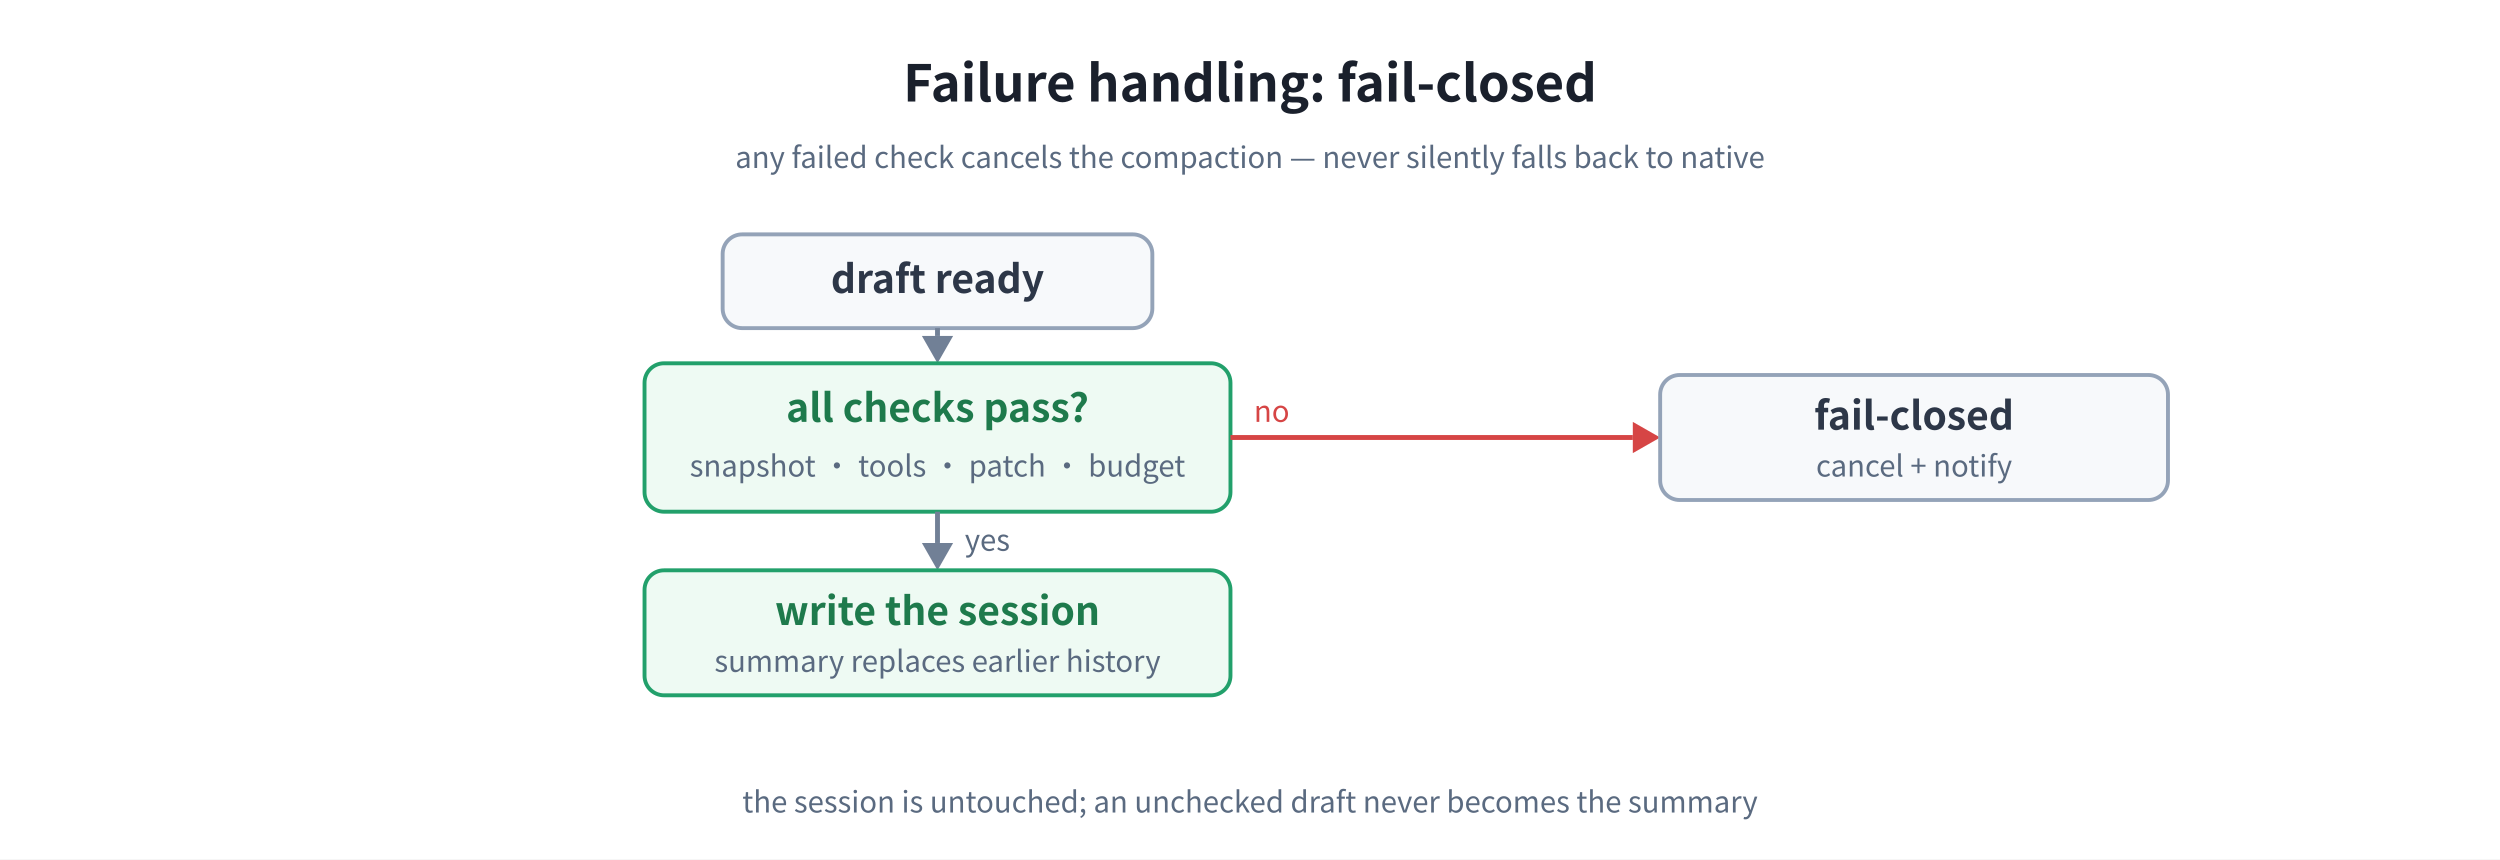
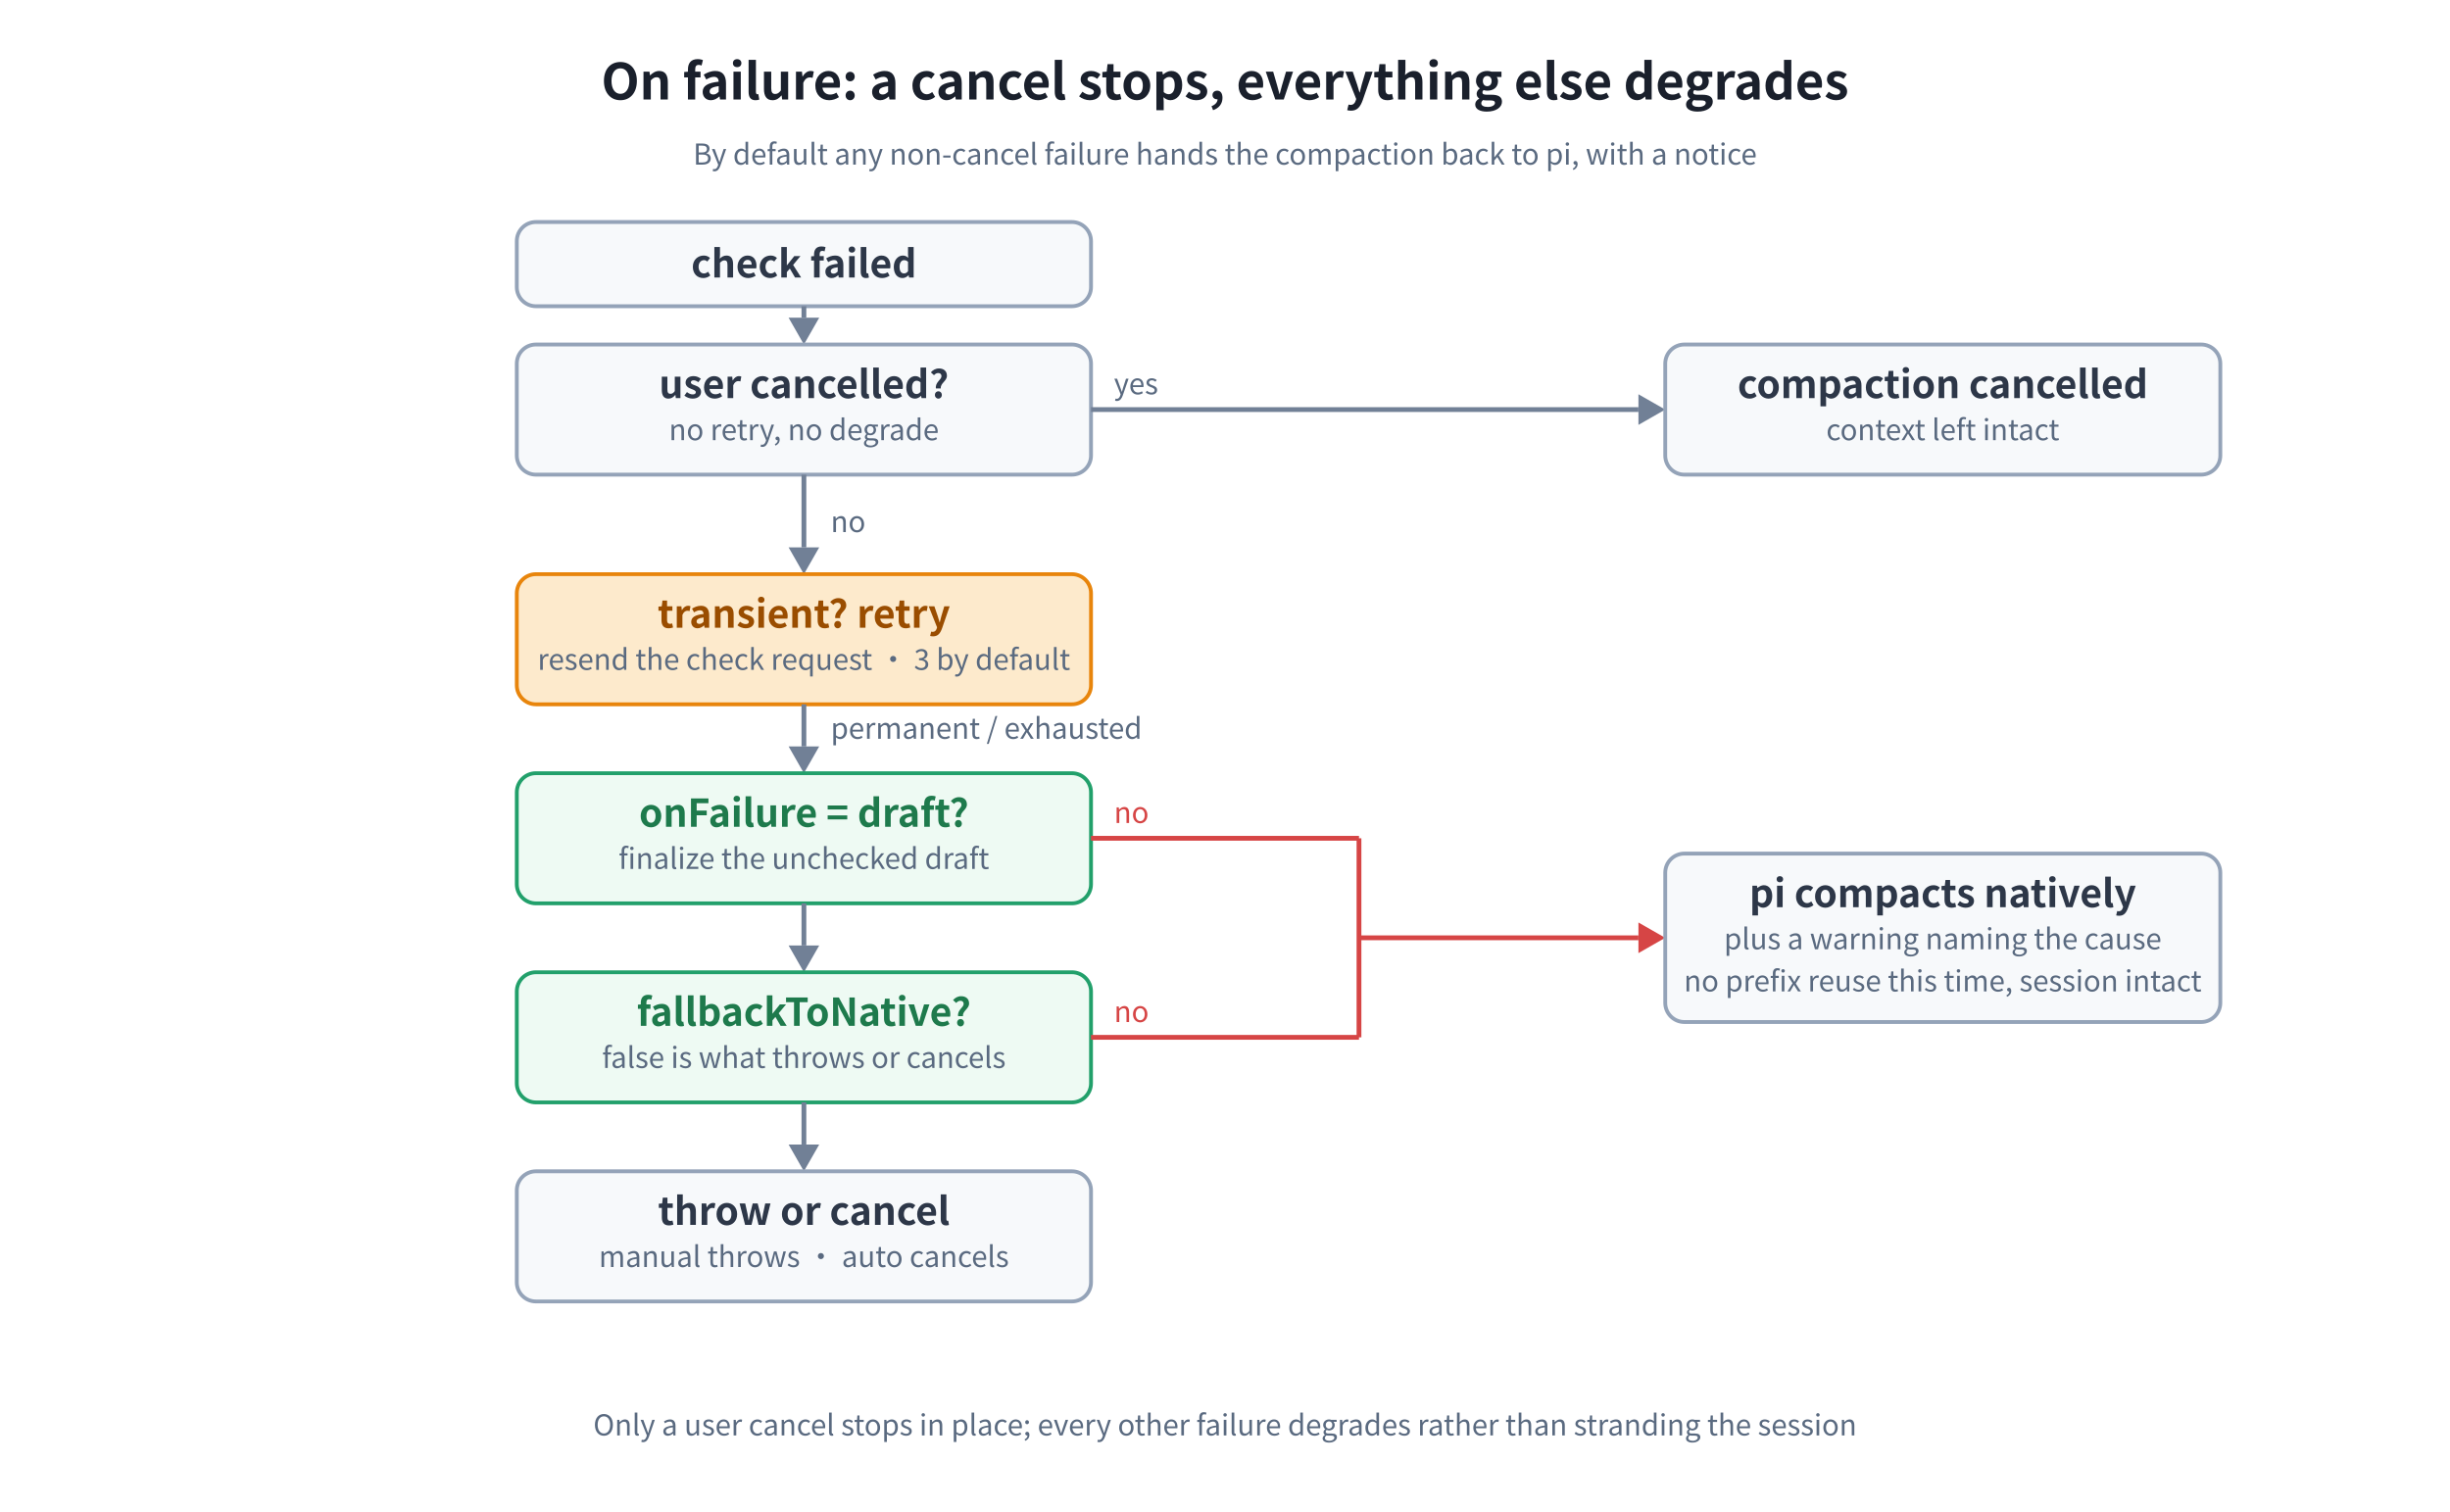
- <svg xmlns="http://www.w3.org/2000/svg" viewBox="0 0 1280 440" font-family="'Noto Sans CJK SC','Noto Sans',sans-serif">
-   <rect x="0" y="0" width="1280" height="440" fill="#ffffff" />
-   <text x="640" y="52" font-size="26" font-weight="bold" fill="#1a202c" text-anchor="middle">Failure handling: fail-closed</text>
-   <text x="640" y="86" font-size="15" fill="#5a6a80" text-anchor="middle">any failed check cancels the compaction — never silently falls back to native</text>
-   <rect x="370" y="120" width="220" height="48" rx="10" fill="#f7f9fb" stroke="#94a3b8" stroke-width="2" />
-   <text x="480" y="150" font-size="20" font-weight="bold" fill="#2d3748" text-anchor="middle">draft ready</text>
-   <line x1="480" y1="168" x2="480" y2="172" stroke="#718096" stroke-width="2.5" />
-   <polygon points="472,172 488,172 480,186" fill="#718096" />
-   <rect x="330" y="186" width="300" height="76" rx="10" fill="#eefaf3" stroke="#22a06b" stroke-width="2" />
-   <text x="480" y="216" font-size="20" font-weight="bold" fill="#1e7a4c" text-anchor="middle">all checks pass?</text>
-   <text x="480" y="244" font-size="15" fill="#5a6a80" text-anchor="middle">snapshot · tools · patch · budget</text>
-   <line x1="480" y1="262" x2="480" y2="278" stroke="#718096" stroke-width="2.5" />
-   <polygon points="472,278 488,278 480,292" fill="#718096" />
-   <text x="494" y="282" font-size="15" fill="#5a6a80">yes</text>
-   <rect x="330" y="292" width="300" height="64" rx="10" fill="#eefaf3" stroke="#22a06b" stroke-width="2" />
-   <text x="480" y="320" font-size="20" font-weight="bold" fill="#1e7a4c" text-anchor="middle">write the session</text>
-   <text x="480" y="344" font-size="15" fill="#5a6a80" text-anchor="middle">summary replaces earlier history</text>
-   <line x1="630" y1="224" x2="836" y2="224" stroke="#d64545" stroke-width="2.5" />
-   <polygon points="836,216 836,232 850,224" fill="#d64545" />
-   <text x="642" y="216" font-size="15" fill="#d64545">no</text>
-   <rect x="850" y="192" width="260" height="64" rx="10" fill="#f7f9fb" stroke="#94a3b8" stroke-width="2" />
-   <text x="980" y="220" font-size="20" font-weight="bold" fill="#2d3748" text-anchor="middle">fail-closed</text>
-   <text x="980" y="244" font-size="15" fill="#5a6a80" text-anchor="middle">cancel + notify</text>
-   <text x="640" y="416" font-size="15" fill="#5a6a80" text-anchor="middle">the session is untouched; an unchecked draft never becomes the summary</text>
+ <svg xmlns="http://www.w3.org/2000/svg" viewBox="0 0 1280 790" font-family="'Noto Sans CJK SC','Noto Sans',sans-serif">
+   <rect x="0" y="0" width="1280" height="790" fill="#ffffff" />
+   <text x="640" y="52" font-size="26" font-weight="bold" fill="#1a202c" text-anchor="middle">On failure: a cancel stops, everything else degrades</text>
+   <text x="640" y="86" font-size="15" fill="#5a6a80" text-anchor="middle">By default any non-cancel failure hands the compaction back to pi, with a notice</text>
+   <rect x="270" y="116" width="300" height="44" rx="10" fill="#f7f9fb" stroke="#94a3b8" stroke-width="2" />
+   <text x="420" y="145" font-size="20" font-weight="bold" fill="#2d3748" text-anchor="middle">check failed</text>
+   <line x1="420" y1="160" x2="420" y2="166" stroke="#718096" stroke-width="2.5" />
+   <polygon points="412,166 428,166 420,180" fill="#718096" />
+   <rect x="270" y="180" width="300" height="68" rx="10" fill="#f7f9fb" stroke="#94a3b8" stroke-width="2" />
+   <text x="420" y="208" font-size="20" font-weight="bold" fill="#2d3748" text-anchor="middle">user cancelled?</text>
+   <text x="420" y="230" font-size="15" fill="#5a6a80" text-anchor="middle">no retry, no degrade</text>
+   <line x1="420" y1="248" x2="420" y2="286" stroke="#718096" stroke-width="2.5" />
+   <polygon points="412,286 428,286 420,300" fill="#718096" />
+   <text x="434" y="278" font-size="15" fill="#5a6a80">no</text>
+   <line x1="570" y1="214" x2="856" y2="214" stroke="#718096" stroke-width="2.5" />
+   <polygon points="856,206 856,222 870,214" fill="#718096" />
+   <text x="582" y="206" font-size="15" fill="#5a6a80">yes</text>
+   <rect x="870" y="180" width="290" height="68" rx="10" fill="#f7f9fb" stroke="#94a3b8" stroke-width="2" />
+   <text x="1015" y="208" font-size="20" font-weight="bold" fill="#2d3748" text-anchor="middle">compaction cancelled</text>
+   <text x="1015" y="230" font-size="15" fill="#5a6a80" text-anchor="middle">context left intact</text>
+   <rect x="270" y="300" width="300" height="68" rx="10" fill="#fdeacc" stroke="#e8850c" stroke-width="2" />
+   <text x="420" y="328" font-size="20" font-weight="bold" fill="#9a4d00" text-anchor="middle">transient? retry</text>
+   <text x="420" y="350" font-size="15" fill="#5a6a80" text-anchor="middle">resend the check request · 3 by default</text>
+   <line x1="420" y1="368" x2="420" y2="390" stroke="#718096" stroke-width="2.5" />
+   <polygon points="412,390 428,390 420,404" fill="#718096" />
+   <text x="434" y="386" font-size="15" fill="#5a6a80">permanent / exhausted</text>
+   <rect x="270" y="404" width="300" height="68" rx="10" fill="#eefaf3" stroke="#22a06b" stroke-width="2" />
+   <text x="420" y="432" font-size="20" font-weight="bold" fill="#1e7a4c" text-anchor="middle">onFailure = draft?</text>
+   <text x="420" y="454" font-size="15" fill="#5a6a80" text-anchor="middle">finalize the unchecked draft</text>
+   <line x1="420" y1="472" x2="420" y2="494" stroke="#718096" stroke-width="2.5" />
+   <polygon points="412,494 428,494 420,508" fill="#718096" />
+   <rect x="270" y="508" width="300" height="68" rx="10" fill="#eefaf3" stroke="#22a06b" stroke-width="2" />
+   <text x="420" y="536" font-size="20" font-weight="bold" fill="#1e7a4c" text-anchor="middle">fallbackToNative?</text>
+   <text x="420" y="558" font-size="15" fill="#5a6a80" text-anchor="middle">false is what throws or cancels</text>
+   <line x1="420" y1="576" x2="420" y2="598" stroke="#718096" stroke-width="2.5" />
+   <polygon points="412,598 428,598 420,612" fill="#718096" />
+   <rect x="270" y="612" width="300" height="68" rx="10" fill="#f7f9fb" stroke="#94a3b8" stroke-width="2" />
+   <text x="420" y="640" font-size="20" font-weight="bold" fill="#2d3748" text-anchor="middle">throw or cancel</text>
+   <text x="420" y="662" font-size="15" fill="#5a6a80" text-anchor="middle">manual throws · auto cancels</text>
+   <line x1="570" y1="438" x2="710" y2="438" stroke="#d64545" stroke-width="2.5" />
+   <text x="582" y="430" font-size="15" fill="#d64545">no</text>
+   <line x1="570" y1="542" x2="710" y2="542" stroke="#d64545" stroke-width="2.5" />
+   <text x="582" y="534" font-size="15" fill="#d64545">no</text>
+   <line x1="710" y1="438" x2="710" y2="542" stroke="#d64545" stroke-width="2.5" />
+   <line x1="710" y1="490" x2="856" y2="490" stroke="#d64545" stroke-width="2.5" />
+   <polygon points="856,482 856,498 870,490" fill="#d64545" />
+   <rect x="870" y="446" width="290" height="88" rx="10" fill="#f7f9fb" stroke="#94a3b8" stroke-width="2" />
+   <text x="1015" y="474" font-size="20" font-weight="bold" fill="#2d3748" text-anchor="middle">pi compacts natively</text>
+   <text x="1015" y="496" font-size="15" fill="#5a6a80" text-anchor="middle">plus a warning naming the cause</text>
+   <text x="1015" y="518" font-size="15" fill="#5a6a80" text-anchor="middle">no prefix reuse this time, session intact</text>
+   <text x="640" y="750" font-size="15" fill="#5a6a80" text-anchor="middle">Only a user cancel stops in place; every other failure degrades rather than stranding the session</text>
</svg>
